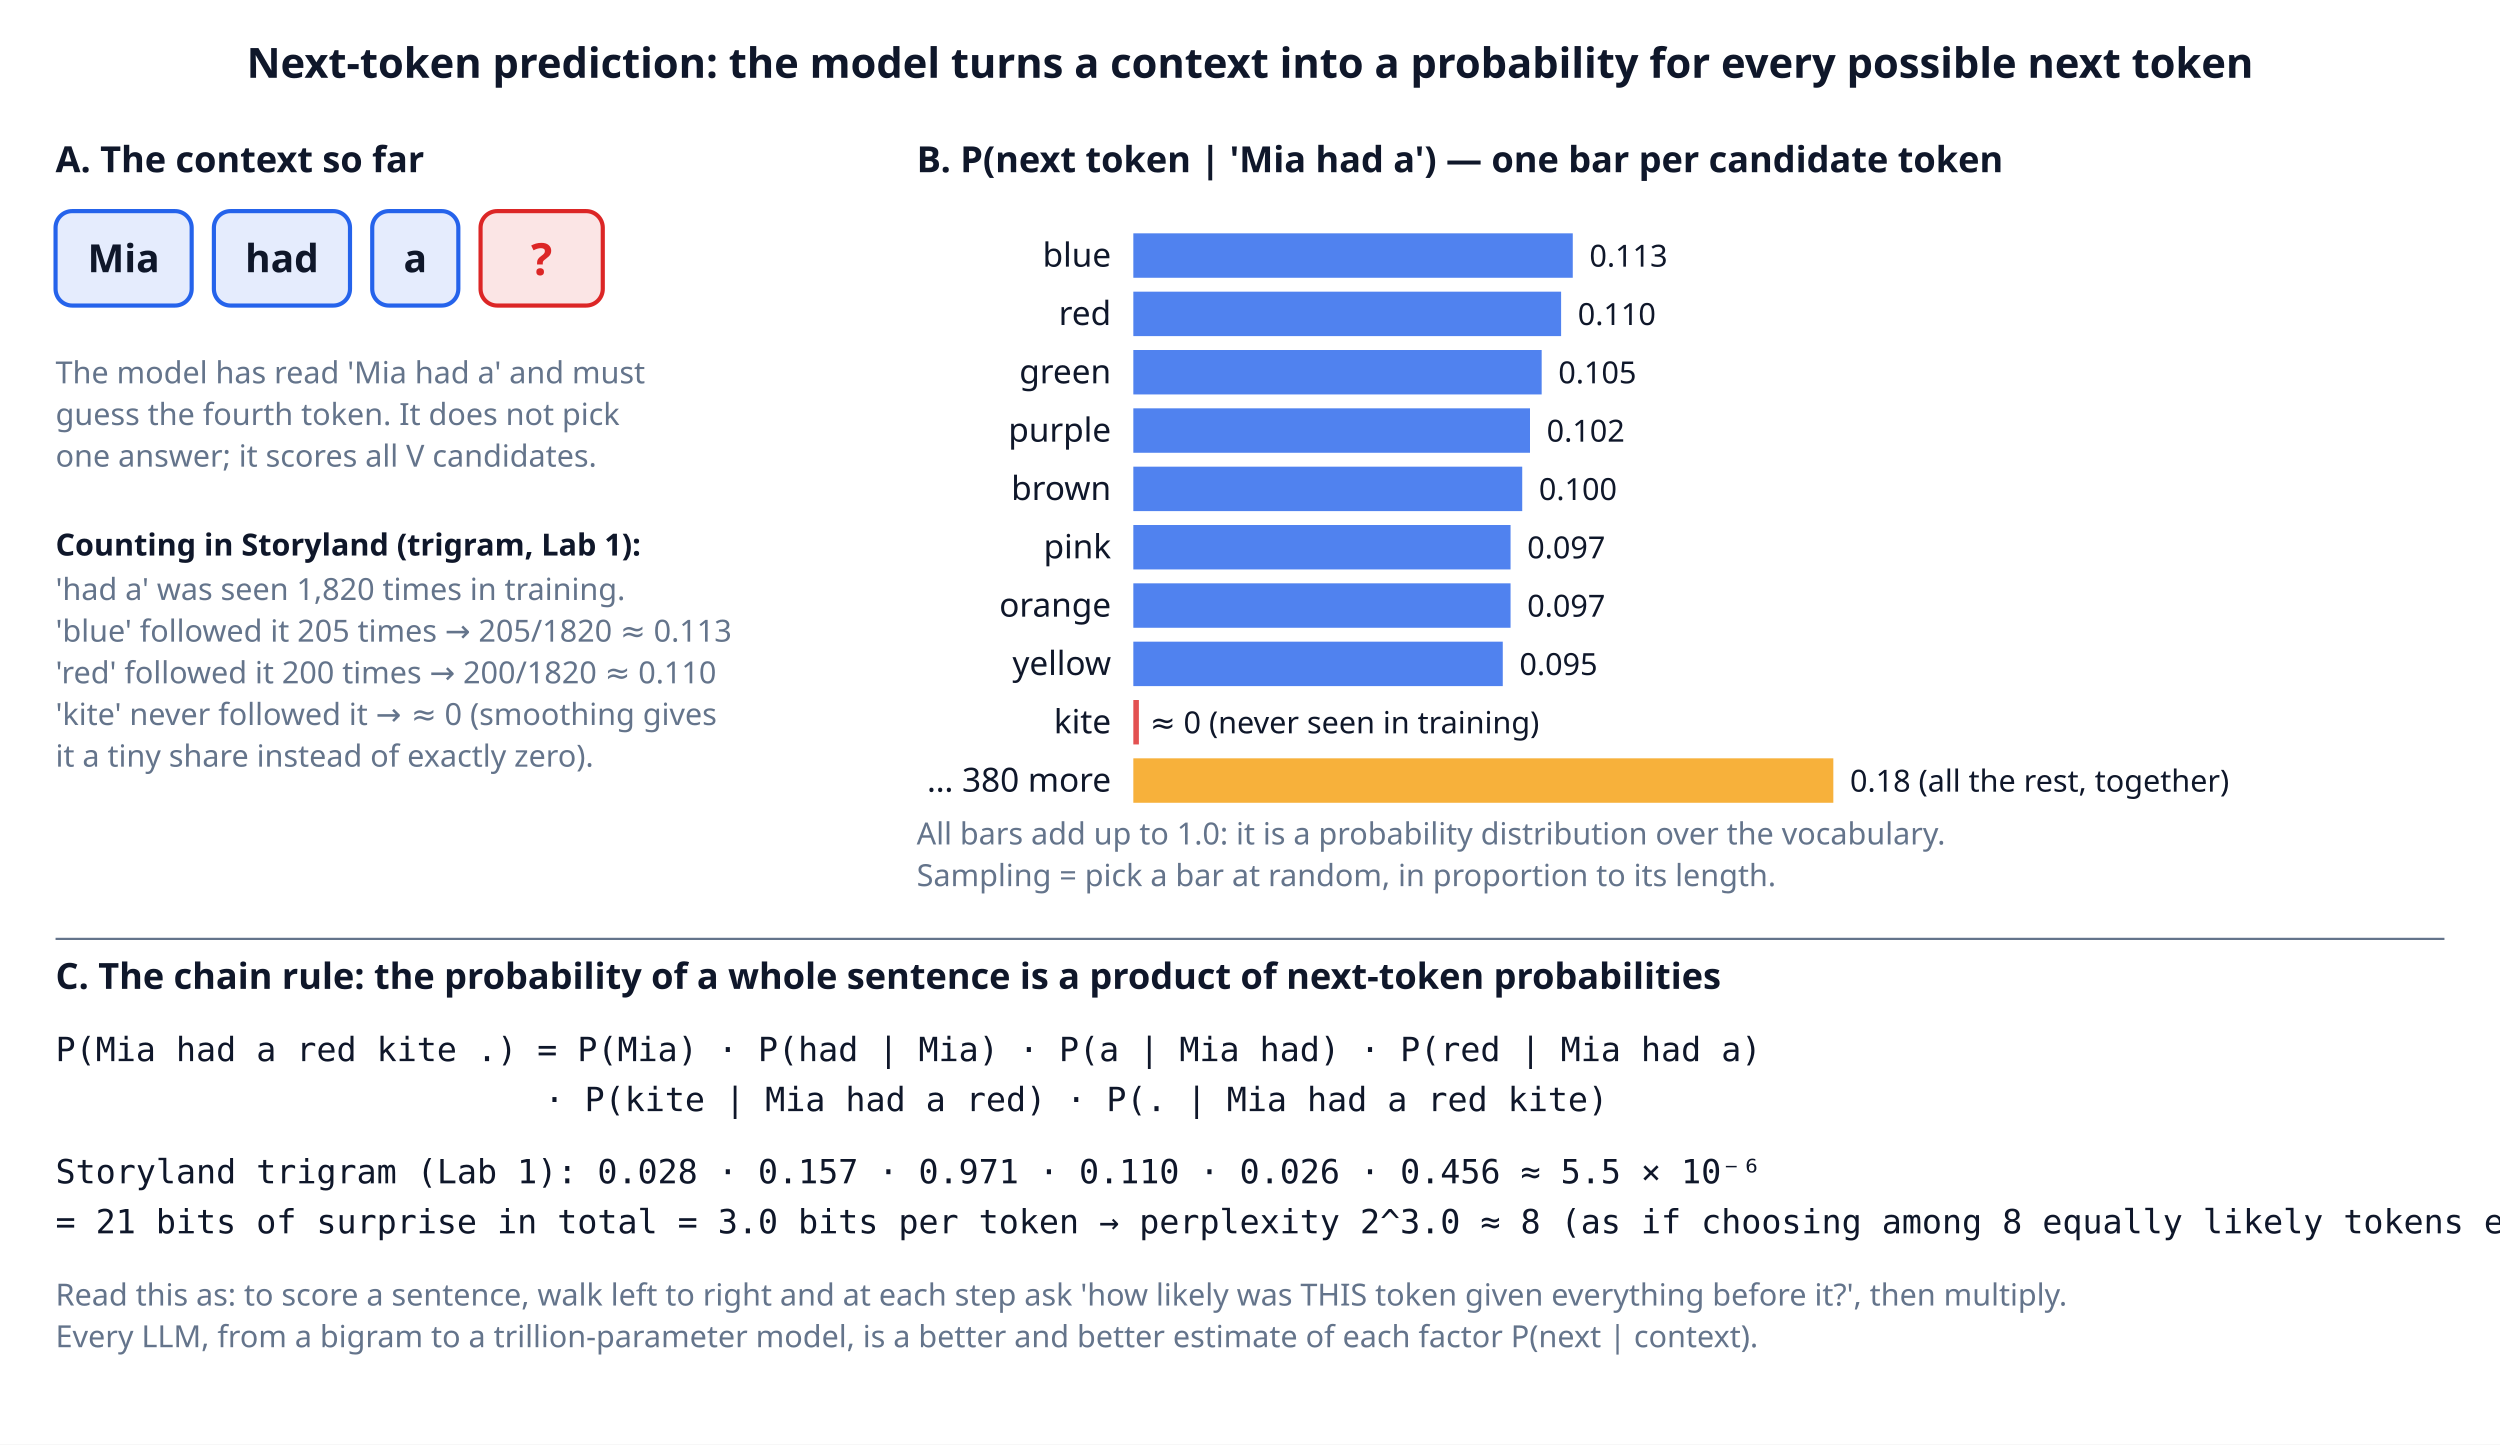
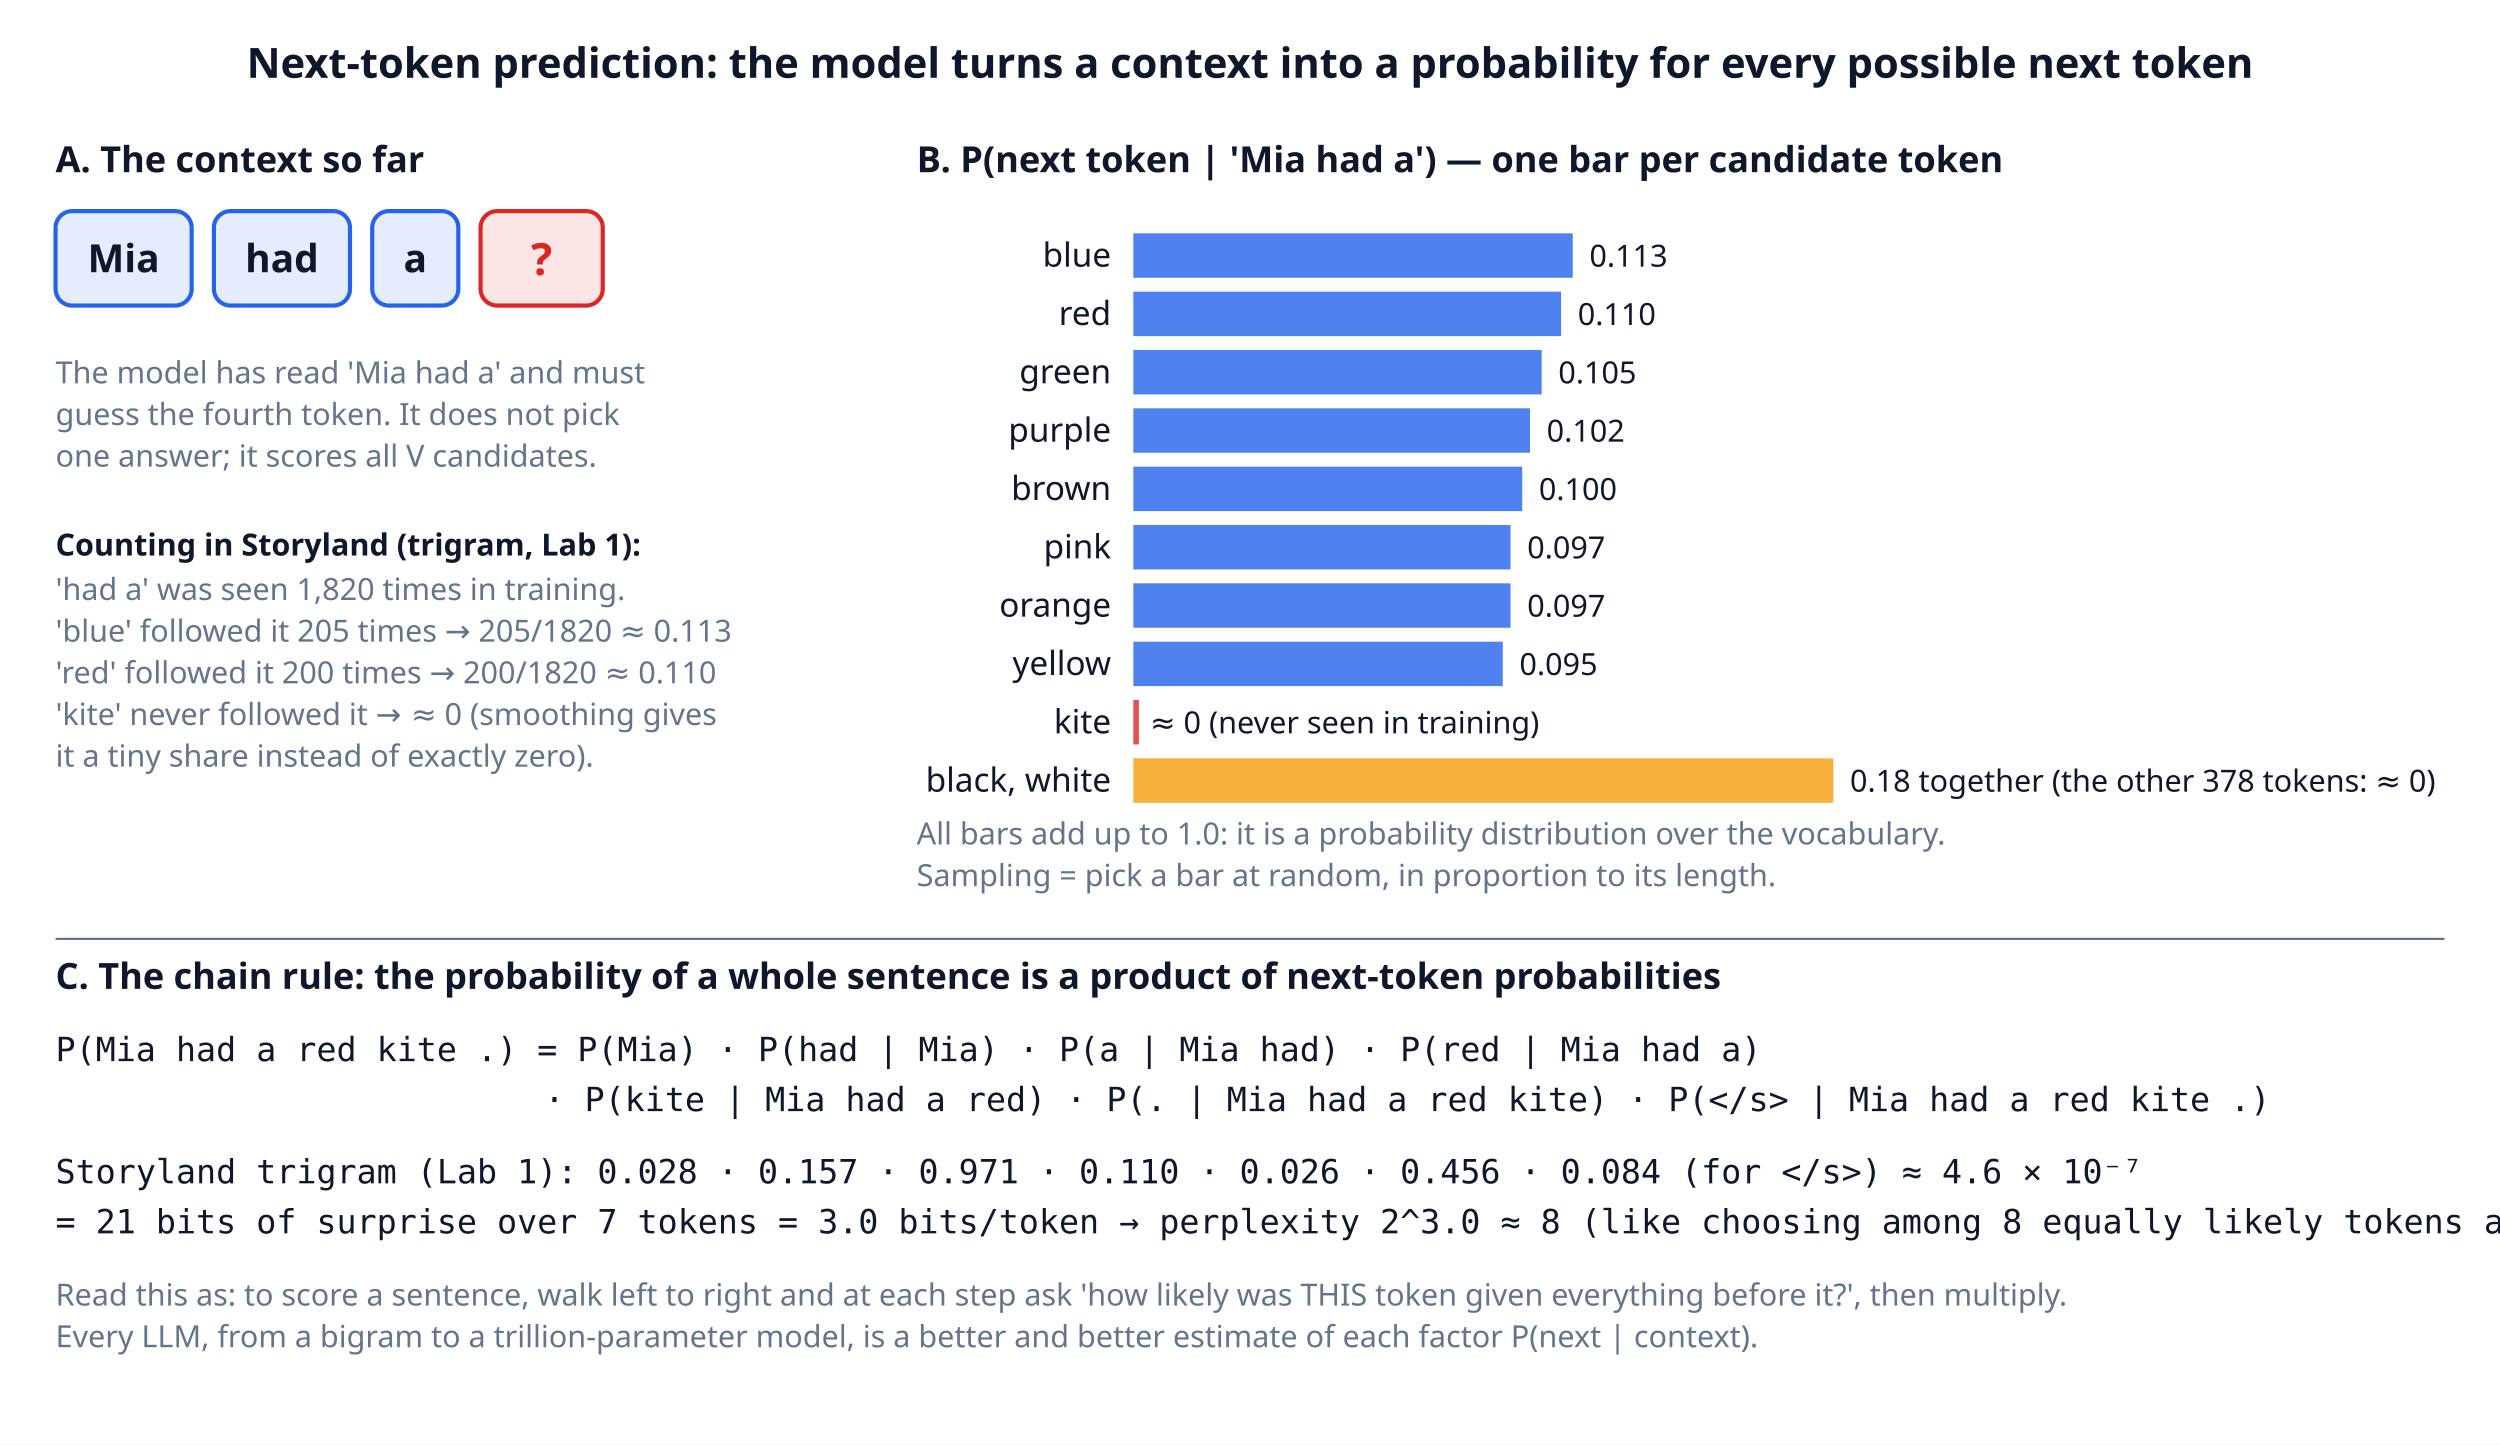
<svg xmlns="http://www.w3.org/2000/svg" width="900" height="520" viewBox="0 0 900 520" font-family="system-ui, sans-serif">
  <defs>
    <marker id="arr" viewBox="0 0 10 10" refX="9" refY="5" markerWidth="8" markerHeight="8" orient="auto-start-reverse">
      <path d="M0,0 L10,5 L0,10 z" fill="#64748b" />
    </marker>
  </defs>
  <rect width="900" height="520" fill="#ffffff" />
  <text x="450" y="28" font-size="15" fill="#0f172a" font-weight="bold" text-anchor="middle">Next-token prediction: the model turns a context into a probability for every possible next token</text>
  <text x="20" y="62" font-size="13" fill="#0f172a" font-weight="bold" text-anchor="start">A. The context so far</text>
  <rect x="20" y="76" width="49" height="34" rx="6" fill="#2563eb" fill-opacity="0.12" stroke="#2563eb" stroke-width="1.5" />
  <text x="44.5" y="98" font-size="14" fill="#0f172a" font-weight="bold" text-anchor="middle">Mia</text>
  <rect x="77" y="76" width="49" height="34" rx="6" fill="#2563eb" fill-opacity="0.12" stroke="#2563eb" stroke-width="1.5" />
  <text x="101.5" y="98" font-size="14" fill="#0f172a" font-weight="bold" text-anchor="middle">had</text>
  <rect x="134" y="76" width="31" height="34" rx="6" fill="#2563eb" fill-opacity="0.12" stroke="#2563eb" stroke-width="1.5" />
  <text x="149.5" y="98" font-size="14" fill="#0f172a" font-weight="bold" text-anchor="middle">a</text>
  <rect x="173" y="76" width="44" height="34" rx="6" fill="#dc2626" fill-opacity="0.12" stroke="#dc2626" stroke-width="1.5" />
  <text x="195" y="99" font-size="16" fill="#dc2626" font-weight="bold" text-anchor="middle">?</text>
  <text x="20" y="138" font-size="11" fill="#64748b" font-weight="normal" text-anchor="start">The model has read 'Mia had a' and must</text>
  <text x="20" y="153" font-size="11" fill="#64748b" font-weight="normal" text-anchor="start">guess the fourth token. It does not pick</text>
  <text x="20" y="168" font-size="11" fill="#64748b" font-weight="normal" text-anchor="start">one answer; it scores all V candidates.</text>
  <text x="20" y="200" font-size="11" fill="#0f172a" font-weight="bold" text-anchor="start">Counting in Storyland (trigram, Lab 1):</text>
  <text x="20" y="216" font-size="11" fill="#64748b" font-weight="normal" text-anchor="start">'had a' was seen 1,820 times in training.</text>
  <text x="20" y="231" font-size="11" fill="#64748b" font-weight="normal" text-anchor="start">'blue' followed it 205 times → 205/1820 ≈ 0.113</text>
  <text x="20" y="246" font-size="11" fill="#64748b" font-weight="normal" text-anchor="start">'red' followed it 200 times → 200/1820 ≈ 0.110</text>
  <text x="20" y="261" font-size="11" fill="#64748b" font-weight="normal" text-anchor="start">'kite' never followed it → ≈ 0 (smoothing gives</text>
  <text x="20" y="276" font-size="11" fill="#64748b" font-weight="normal" text-anchor="start">it a tiny share instead of exactly zero).</text>
  <text x="330" y="62" font-size="13" fill="#0f172a" font-weight="bold" text-anchor="start">B. P(next token | 'Mia had a')  — one bar per candidate token</text>
  <text x="400" y="96" font-size="12" fill="#0f172a" font-weight="normal" text-anchor="end">blue</text>
  <rect x="408" y="84" width="158.2" height="16" fill="#2563eb" fill-opacity="0.8" />
  <text x="572.2" y="96" font-size="11" fill="#0f172a" font-weight="normal" text-anchor="start">0.113</text>
  <text x="400" y="117" font-size="12" fill="#0f172a" font-weight="normal" text-anchor="end">red</text>
  <rect x="408" y="105" width="154.0" height="16" fill="#2563eb" fill-opacity="0.8" />
  <text x="568.0" y="117" font-size="11" fill="#0f172a" font-weight="normal" text-anchor="start">0.110</text>
  <text x="400" y="138" font-size="12" fill="#0f172a" font-weight="normal" text-anchor="end">green</text>
  <rect x="408" y="126" width="147.0" height="16" fill="#2563eb" fill-opacity="0.8" />
  <text x="561.0" y="138" font-size="11" fill="#0f172a" font-weight="normal" text-anchor="start">0.105</text>
  <text x="400" y="159" font-size="12" fill="#0f172a" font-weight="normal" text-anchor="end">purple</text>
  <rect x="408" y="147" width="142.8" height="16" fill="#2563eb" fill-opacity="0.8" />
  <text x="556.8" y="159" font-size="11" fill="#0f172a" font-weight="normal" text-anchor="start">0.102</text>
  <text x="400" y="180" font-size="12" fill="#0f172a" font-weight="normal" text-anchor="end">brown</text>
  <rect x="408" y="168" width="140.0" height="16" fill="#2563eb" fill-opacity="0.8" />
  <text x="554.0" y="180" font-size="11" fill="#0f172a" font-weight="normal" text-anchor="start">0.100</text>
  <text x="400" y="201" font-size="12" fill="#0f172a" font-weight="normal" text-anchor="end">pink</text>
  <rect x="408" y="189" width="135.8" height="16" fill="#2563eb" fill-opacity="0.8" />
  <text x="549.8" y="201" font-size="11" fill="#0f172a" font-weight="normal" text-anchor="start">0.097</text>
  <text x="400" y="222" font-size="12" fill="#0f172a" font-weight="normal" text-anchor="end">orange</text>
  <rect x="408" y="210" width="135.8" height="16" fill="#2563eb" fill-opacity="0.8" />
  <text x="549.8" y="222" font-size="11" fill="#0f172a" font-weight="normal" text-anchor="start">0.097</text>
  <text x="400" y="243" font-size="12" fill="#0f172a" font-weight="normal" text-anchor="end">yellow</text>
  <rect x="408" y="231" width="133.0" height="16" fill="#2563eb" fill-opacity="0.8" />
  <text x="547.0" y="243" font-size="11" fill="#0f172a" font-weight="normal" text-anchor="start">0.095</text>
  <text x="400" y="264" font-size="12" fill="#0f172a" font-weight="normal" text-anchor="end">kite</text>
  <rect x="408" y="252" width="2" height="16" fill="#dc2626" fill-opacity="0.8" />
  <text x="414.0" y="264" font-size="11" fill="#0f172a" font-weight="normal" text-anchor="start">≈ 0 (never seen in training)</text>
-   <text x="400" y="285" font-size="12" fill="#0f172a" font-weight="normal" text-anchor="end">… 380 more</text>
+   <text x="400" y="285" font-size="12" fill="#0f172a" font-weight="normal" text-anchor="end">black, white</text>
  <rect x="408" y="273" width="252.0" height="16" fill="#f59e0b" fill-opacity="0.8" />
-   <text x="666.0" y="285" font-size="11" fill="#0f172a" font-weight="normal" text-anchor="start">0.18 (all the rest, together)</text>
+   <text x="666.0" y="285" font-size="11" fill="#0f172a" font-weight="normal" text-anchor="start">0.18 together (the other 378 tokens: ≈ 0)</text>
  <text x="330" y="304" font-size="11" fill="#64748b" font-weight="normal" text-anchor="start">All bars add up to 1.0: it is a probability distribution over the vocabulary.</text>
  <text x="330" y="319" font-size="11" fill="#64748b" font-weight="normal" text-anchor="start">Sampling = pick a bar at random, in proportion to its length.</text>
  <line x1="20" y1="338" x2="880" y2="338" stroke="#64748b" stroke-width="0.8" />
  <text x="20" y="356" font-size="13" fill="#0f172a" font-weight="bold" text-anchor="start">C. The chain rule: the probability of a whole sentence is a product of next-token probabilities</text>
  <text x="20" y="382" font-size="12" fill="#0f172a" font-weight="normal" text-anchor="start" font-family="ui-monospace, monospace">P(Mia had a red kite .) = P(Mia) · P(had | Mia) · P(a | Mia had) · P(red | Mia had a)</text>
-   <text x="196" y="400" font-size="12" fill="#0f172a" font-weight="normal" text-anchor="start" font-family="ui-monospace, monospace">· P(kite | Mia had a red) · P(. | Mia had a red kite)</text>
-   <text x="20" y="426" font-size="12" fill="#0f172a" font-weight="normal" text-anchor="start" font-family="ui-monospace, monospace">Storyland trigram (Lab 1):  0.028 · 0.157 · 0.971 · 0.110 · 0.026 · 0.456  ≈  5.5 × 10⁻⁶</text>
-   <text x="20" y="444" font-size="12" fill="#0f172a" font-weight="normal" text-anchor="start" font-family="ui-monospace, monospace">= 21 bits of surprise in total = 3.0 bits per token  →  perplexity 2^3.0 ≈ 8 (as if choosing among 8 equally likely tokens each step)</text>
+   <text x="196" y="400" font-size="12" fill="#0f172a" font-weight="normal" text-anchor="start" font-family="ui-monospace, monospace">· P(kite | Mia had a red) · P(. | Mia had a red kite) · P(&lt;/s&gt; | Mia had a red kite .)</text>
+   <text x="20" y="426" font-size="12" fill="#0f172a" font-weight="normal" text-anchor="start" font-family="ui-monospace, monospace">Storyland trigram (Lab 1):  0.028 · 0.157 · 0.971 · 0.110 · 0.026 · 0.456 · 0.084 (for &lt;/s&gt;)  ≈  4.6 × 10⁻⁷</text>
+   <text x="20" y="444" font-size="12" fill="#0f172a" font-weight="normal" text-anchor="start" font-family="ui-monospace, monospace">= 21 bits of surprise over 7 tokens = 3.0 bits/token  →  perplexity 2^3.0 ≈ 8 (like choosing among 8 equally likely tokens at each step)</text>
  <text x="20" y="470" font-size="11" fill="#64748b" font-weight="normal" text-anchor="start">Read this as: to score a sentence, walk left to right and at each step ask 'how likely was THIS token given everything before it?', then multiply.</text>
  <text x="20" y="485" font-size="11" fill="#64748b" font-weight="normal" text-anchor="start">Every LLM, from a bigram to a trillion-parameter model, is a better and better estimate of each factor P(next | context).</text>
</svg>
